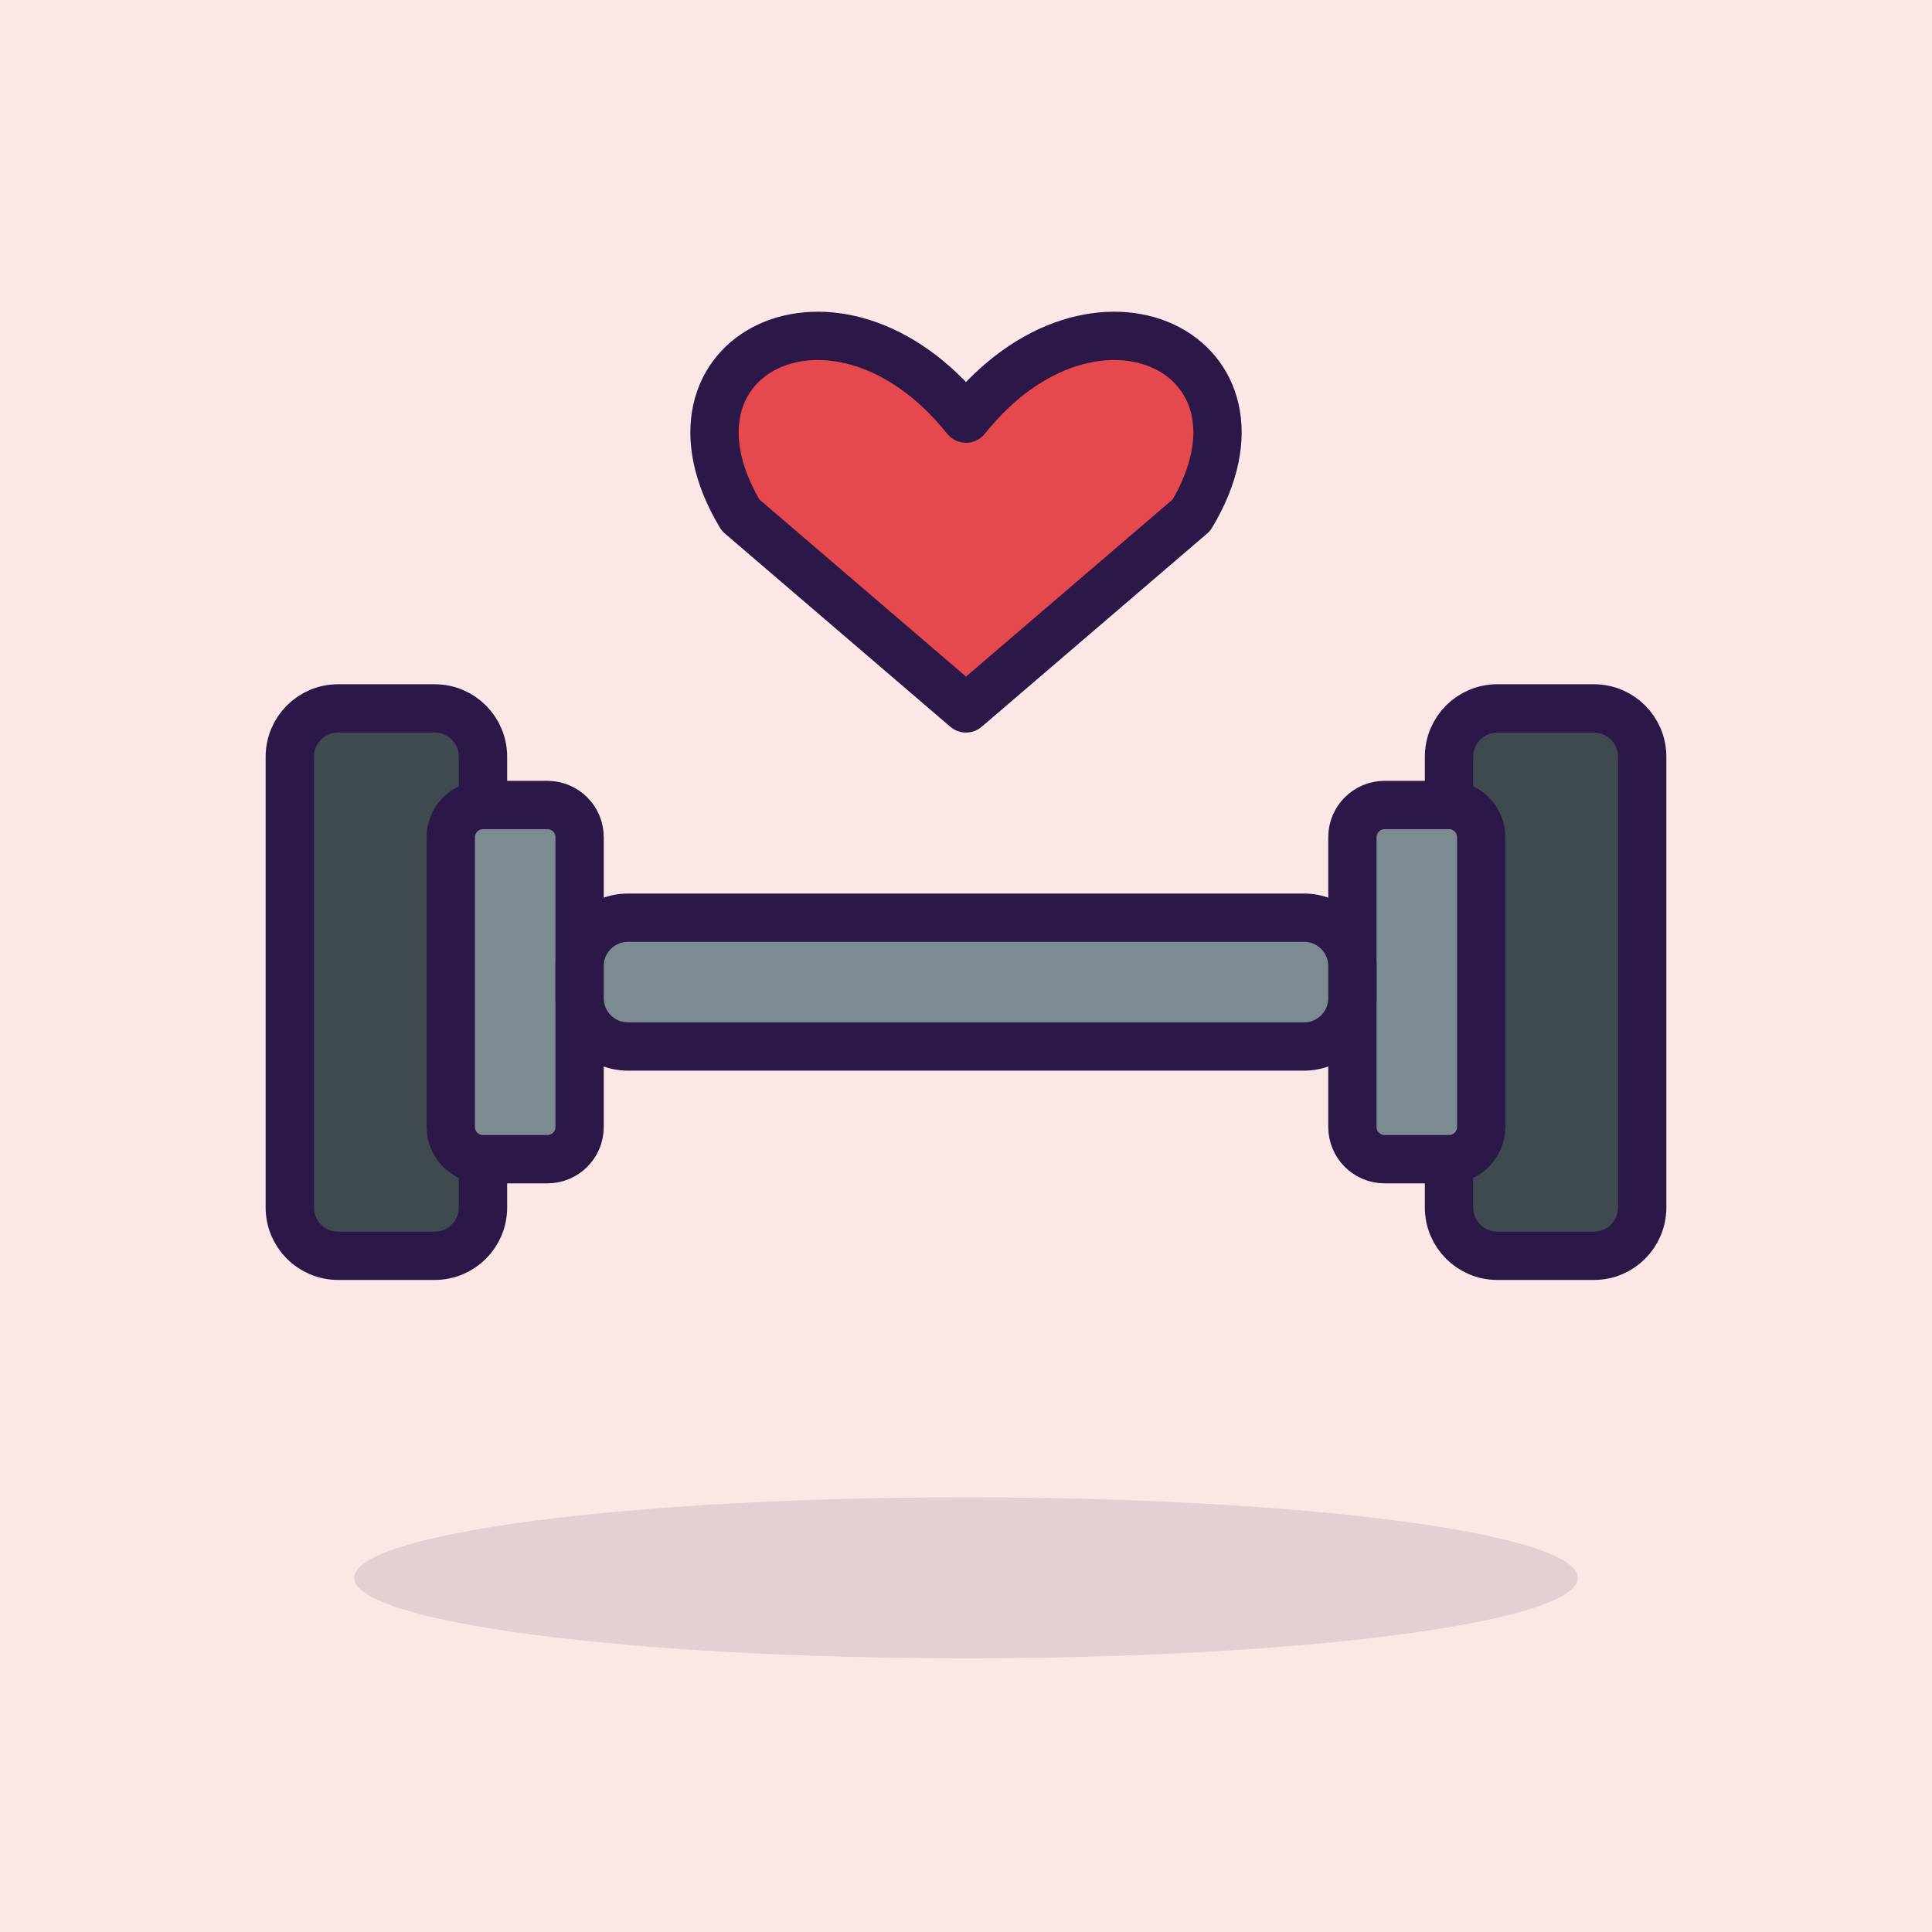
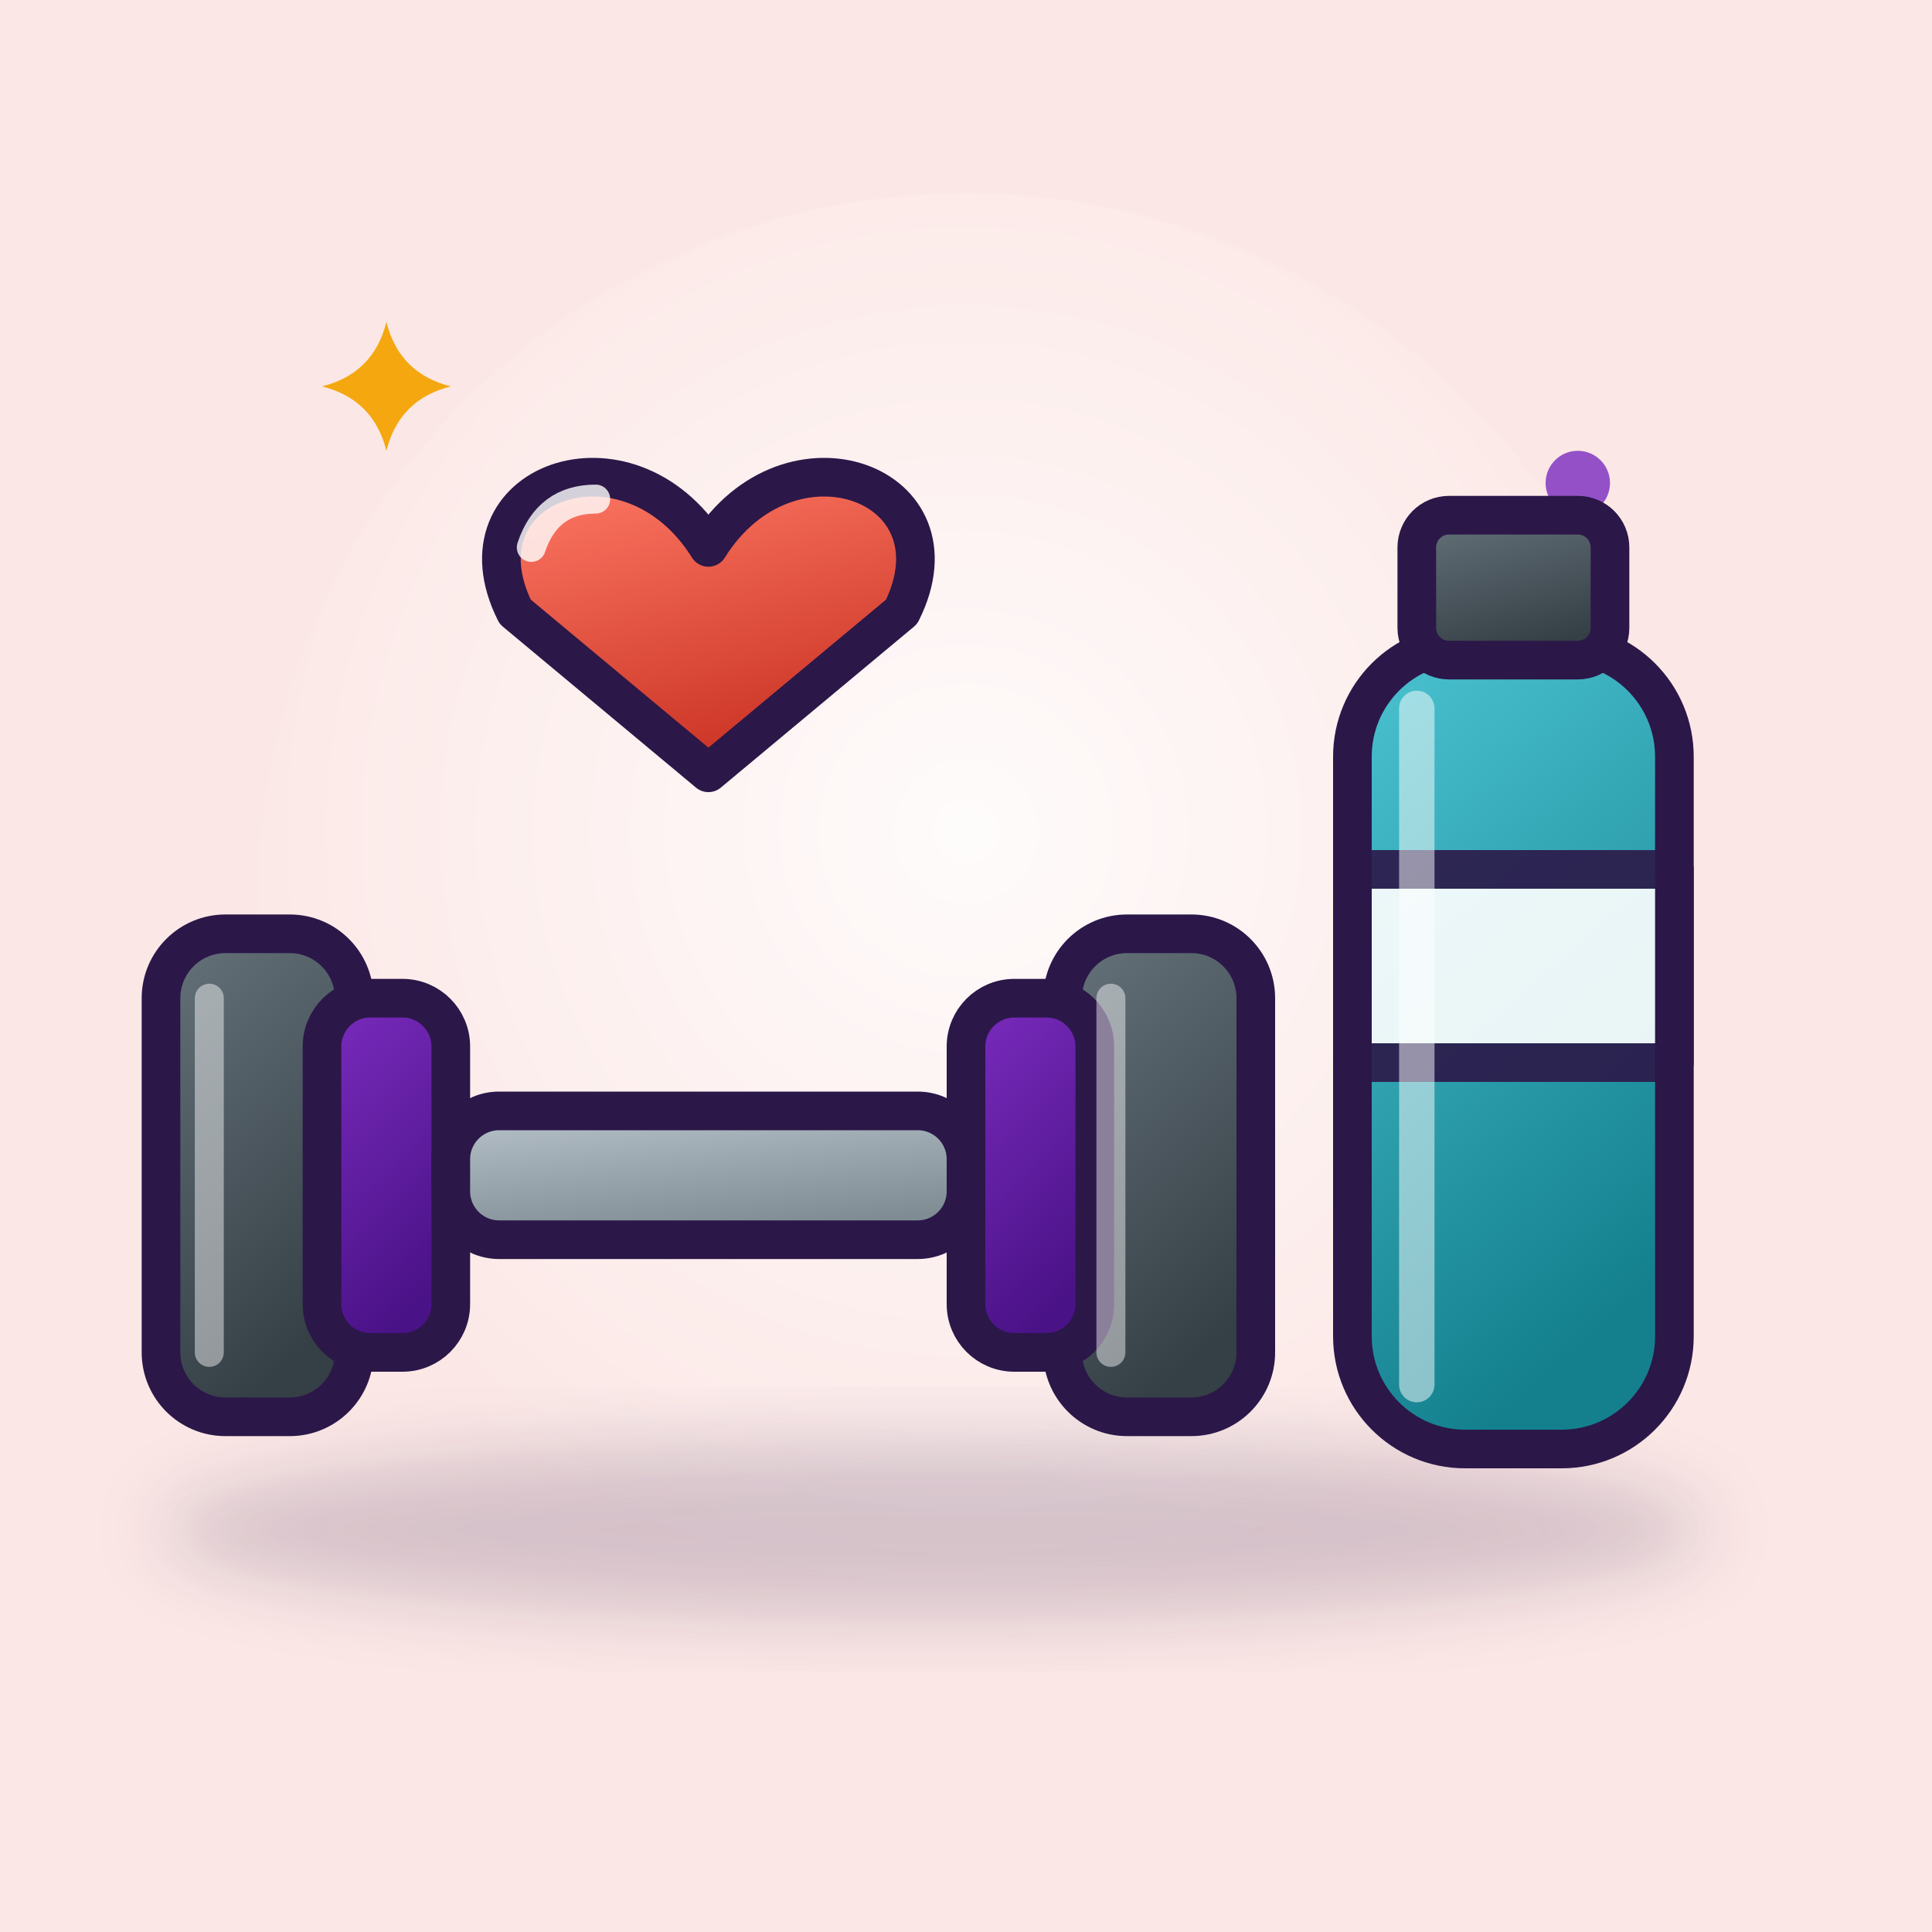
<svg xmlns="http://www.w3.org/2000/svg" viewBox="0 0 120 120" role="img">
-   <rect width="120" height="120" fill="#FBE8E6" />
-   <ellipse cx="60" cy="98" rx="38" ry="5" fill="#2B1748" opacity="0.12" />
-   <g stroke="#2B1748" stroke-width="3" stroke-linejoin="round" stroke-linecap="round">
-     <rect x="18" y="44" width="12" height="34" rx="3" fill="#3F4A50" />
-     <rect x="90" y="44" width="12" height="34" rx="3" fill="#3F4A50" />
-     <rect x="28" y="50" width="8" height="22" rx="2" fill="#7C8A92" />
-     <rect x="84" y="50" width="8" height="22" rx="2" fill="#7C8A92" />
-     <rect x="36" y="57" width="48" height="8" rx="3" fill="#7C8A92" />
-     <path d="M60 40 C52 30 40 36 46 46 L60 58 L74 46 C80 36 68 30 60 40 Z" fill="#E5484D" transform="translate(0,-14) scale(1)" />
+   <defs>
+     <linearGradient id="pur" x1="0" y1="0" x2="0.35" y2="1">
+       <stop offset="0" stop-color="#A35BE8" />
+       <stop offset="1" stop-color="#6A1FB5" />
+     </linearGradient>
+     <linearGradient id="purD" x1="0" y1="0" x2="0.35" y2="1">
+       <stop offset="0" stop-color="#7B2CBF" />
+       <stop offset="1" stop-color="#4A1287" />
+     </linearGradient>
+     <linearGradient id="gold" x1="0" y1="0" x2="0.35" y2="1">
+       <stop offset="0" stop-color="#FFD45C" />
+       <stop offset="1" stop-color="#F29A05" />
+     </linearGradient>
+     <linearGradient id="goldD" x1="0" y1="0" x2="0.35" y2="1">
+       <stop offset="0" stop-color="#F2A20C" />
+       <stop offset="1" stop-color="#C97A00" />
+     </linearGradient>
+     <linearGradient id="slate" x1="0" y1="0" x2="0.35" y2="1">
+       <stop offset="0" stop-color="#66737B" />
+       <stop offset="1" stop-color="#353F46" />
+     </linearGradient>
+     <linearGradient id="slateL" x1="0" y1="0" x2="0.35" y2="1">
+       <stop offset="0" stop-color="#B8C3CA" />
+       <stop offset="1" stop-color="#7F8C94" />
+     </linearGradient>
+     <linearGradient id="red" x1="0" y1="0" x2="0.35" y2="1">
+       <stop offset="0" stop-color="#FF7A66" />
+       <stop offset="1" stop-color="#CC3526" />
+     </linearGradient>
+     <linearGradient id="blue" x1="0" y1="0" x2="0.35" y2="1">
+       <stop offset="0" stop-color="#5DB0F5" />
+       <stop offset="1" stop-color="#1C64A8" />
+     </linearGradient>
+     <linearGradient id="green" x1="0" y1="0" x2="0.35" y2="1">
+       <stop offset="0" stop-color="#5CC183" />
+       <stop offset="1" stop-color="#22794A" />
+     </linearGradient>
+     <linearGradient id="greenD" x1="0" y1="0" x2="0.35" y2="1">
+       <stop offset="0" stop-color="#2F8F57" />
+       <stop offset="1" stop-color="#155A33" />
+     </linearGradient>
+     <linearGradient id="pink" x1="0" y1="0" x2="0.35" y2="1">
+       <stop offset="0" stop-color="#FF8FB5" />
+       <stop offset="1" stop-color="#D02F6B" />
+     </linearGradient>
+     <linearGradient id="teal" x1="0" y1="0" x2="0.35" y2="1">
+       <stop offset="0" stop-color="#4CC4D2" />
+       <stop offset="1" stop-color="#14808E" />
+     </linearGradient>
+     <linearGradient id="cream" x1="0" y1="0" x2="0.35" y2="1">
+       <stop offset="0" stop-color="#FFFFFF" />
+       <stop offset="1" stop-color="#E6DEF2" />
+     </linearGradient>
+     <linearGradient id="brown" x1="0" y1="0" x2="0.35" y2="1">
+       <stop offset="0" stop-color="#C68B52" />
+       <stop offset="1" stop-color="#7E4F22" />
+     </linearGradient>
+     <linearGradient id="screen" x1="0" y1="0" x2="0.35" y2="1">
+       <stop offset="0" stop-color="#D6EDFF" />
+       <stop offset="1" stop-color="#7FBDF2" />
+     </linearGradient>
+     <linearGradient id="wood" x1="0" y1="0" x2="0.35" y2="1">
+       <stop offset="0" stop-color="#E0A869" />
+       <stop offset="1" stop-color="#A8692E" />
+     </linearGradient>
+     <linearGradient id="glow" x1="0" y1="0" x2="0.35" y2="1">
+       <stop offset="0" stop-color="#FFF3C4" />
+       <stop offset="1" stop-color="#FFD45C" />
+     </linearGradient>
+     <linearGradient id="skin" x1="0" y1="0" x2="0.35" y2="1">
+       <stop offset="0" stop-color="#FFFFFF" />
+       <stop offset="1" stop-color="#F1EAF9" />
+     </linearGradient>
+     <filter id="soft" x="-30%" y="-30%" width="160%" height="160%">
+       <feGaussianBlur stdDeviation="2.2" />
+     </filter>
+     <radialGradient id="halo" cx="0.5" cy="0.45" r="0.55">
+       <stop offset="0" stop-color="#FFFFFF" stop-opacity="0.85" />
+       <stop offset="1" stop-color="#FFFFFF" stop-opacity="0" />
+     </radialGradient>
+   </defs>
+   <rect width="120" height="120" fill="#FBE7E5" />
+   <circle cx="60" cy="56" r="44" fill="url(#halo)" />
+   <path d="M24 20.0 Q24.8 23.2 28.0 24 Q24.8 24.8 24 28.0 Q23.2 24.8 20.0 24 Q23.2 23.2 24 20.0 Z" fill="#F5A70F" stroke="none" />
+   <circle cx="98" cy="30" r="2" fill="#7B2CBF" opacity="0.8" stroke="none" />
+   <ellipse cx="58" cy="95" rx="48" ry="5.5" fill="#2B1748" opacity="0.18" filter="url(#soft)" />
+   <g stroke="#2B1748" stroke-width="2.4" stroke-linejoin="round" stroke-linecap="round">
+     <path d="M44 34 C39 26 28 30 32 38 L44 48 L56 38 C60 30 49 26 44 34 Z" fill="url(#red)" />
+     <path d="M33 34 Q34 31 37 31" fill="none" stroke="#FFFFFF" stroke-width="1.8" opacity="0.8" />
+     <rect x="84" y="40" width="20" height="50" rx="7" fill="url(#teal)" />
+     <rect x="88" y="32" width="12" height="9" rx="2" fill="url(#slate)" />
+     <rect x="84" y="54" width="20" height="12" fill="#FFFFFF" opacity="0.9" />
+     <path d="M88 44 V86" stroke="#FFFFFF" stroke-width="2.2" opacity="0.5" />
+     <rect x="10" y="58" width="12" height="30" rx="4" fill="url(#slate)" />
+     <rect x="66" y="58" width="12" height="30" rx="4" fill="url(#slate)" />
+     <rect x="20" y="62" width="8" height="22" rx="3" fill="url(#purD)" />
+     <rect x="60" y="62" width="8" height="22" rx="3" fill="url(#purD)" />
+     <rect x="28" y="69" width="32" height="8" rx="3" fill="url(#slateL)" />
+     <path d="M13 62 V84 M69 62 V84" stroke="#FFFFFF" stroke-width="1.8" opacity="0.45" />
  </g>
</svg>
